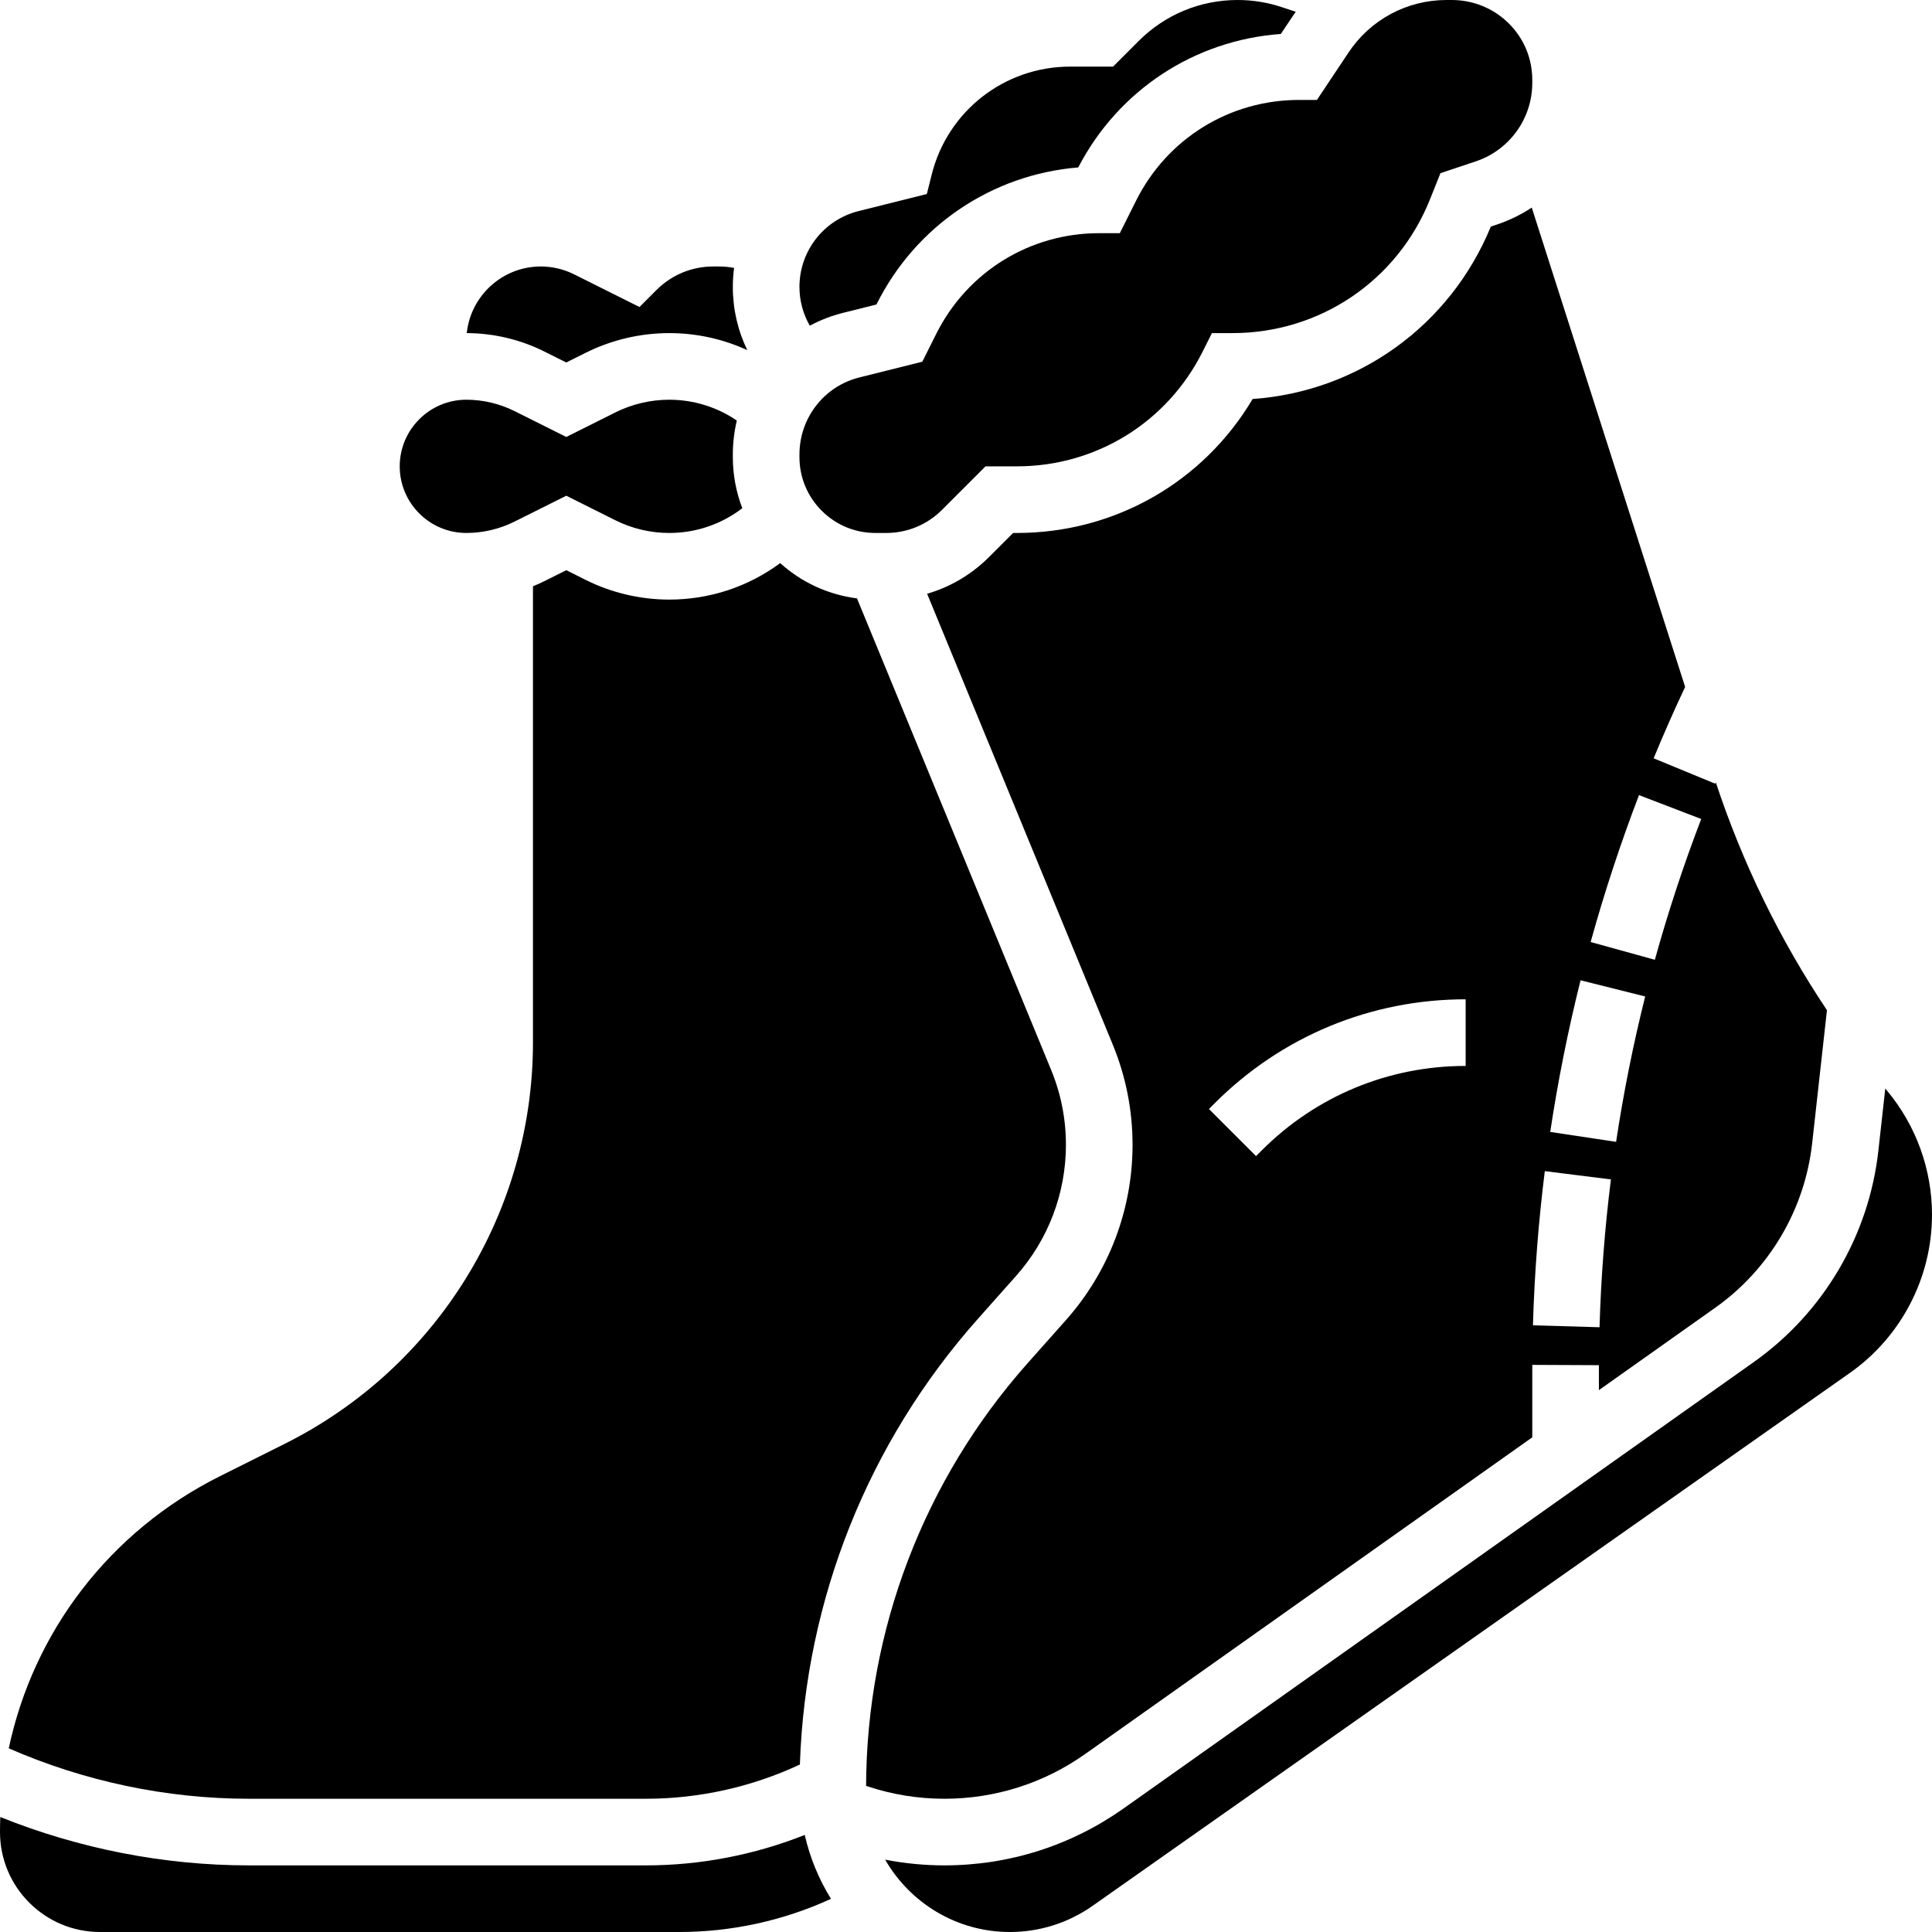
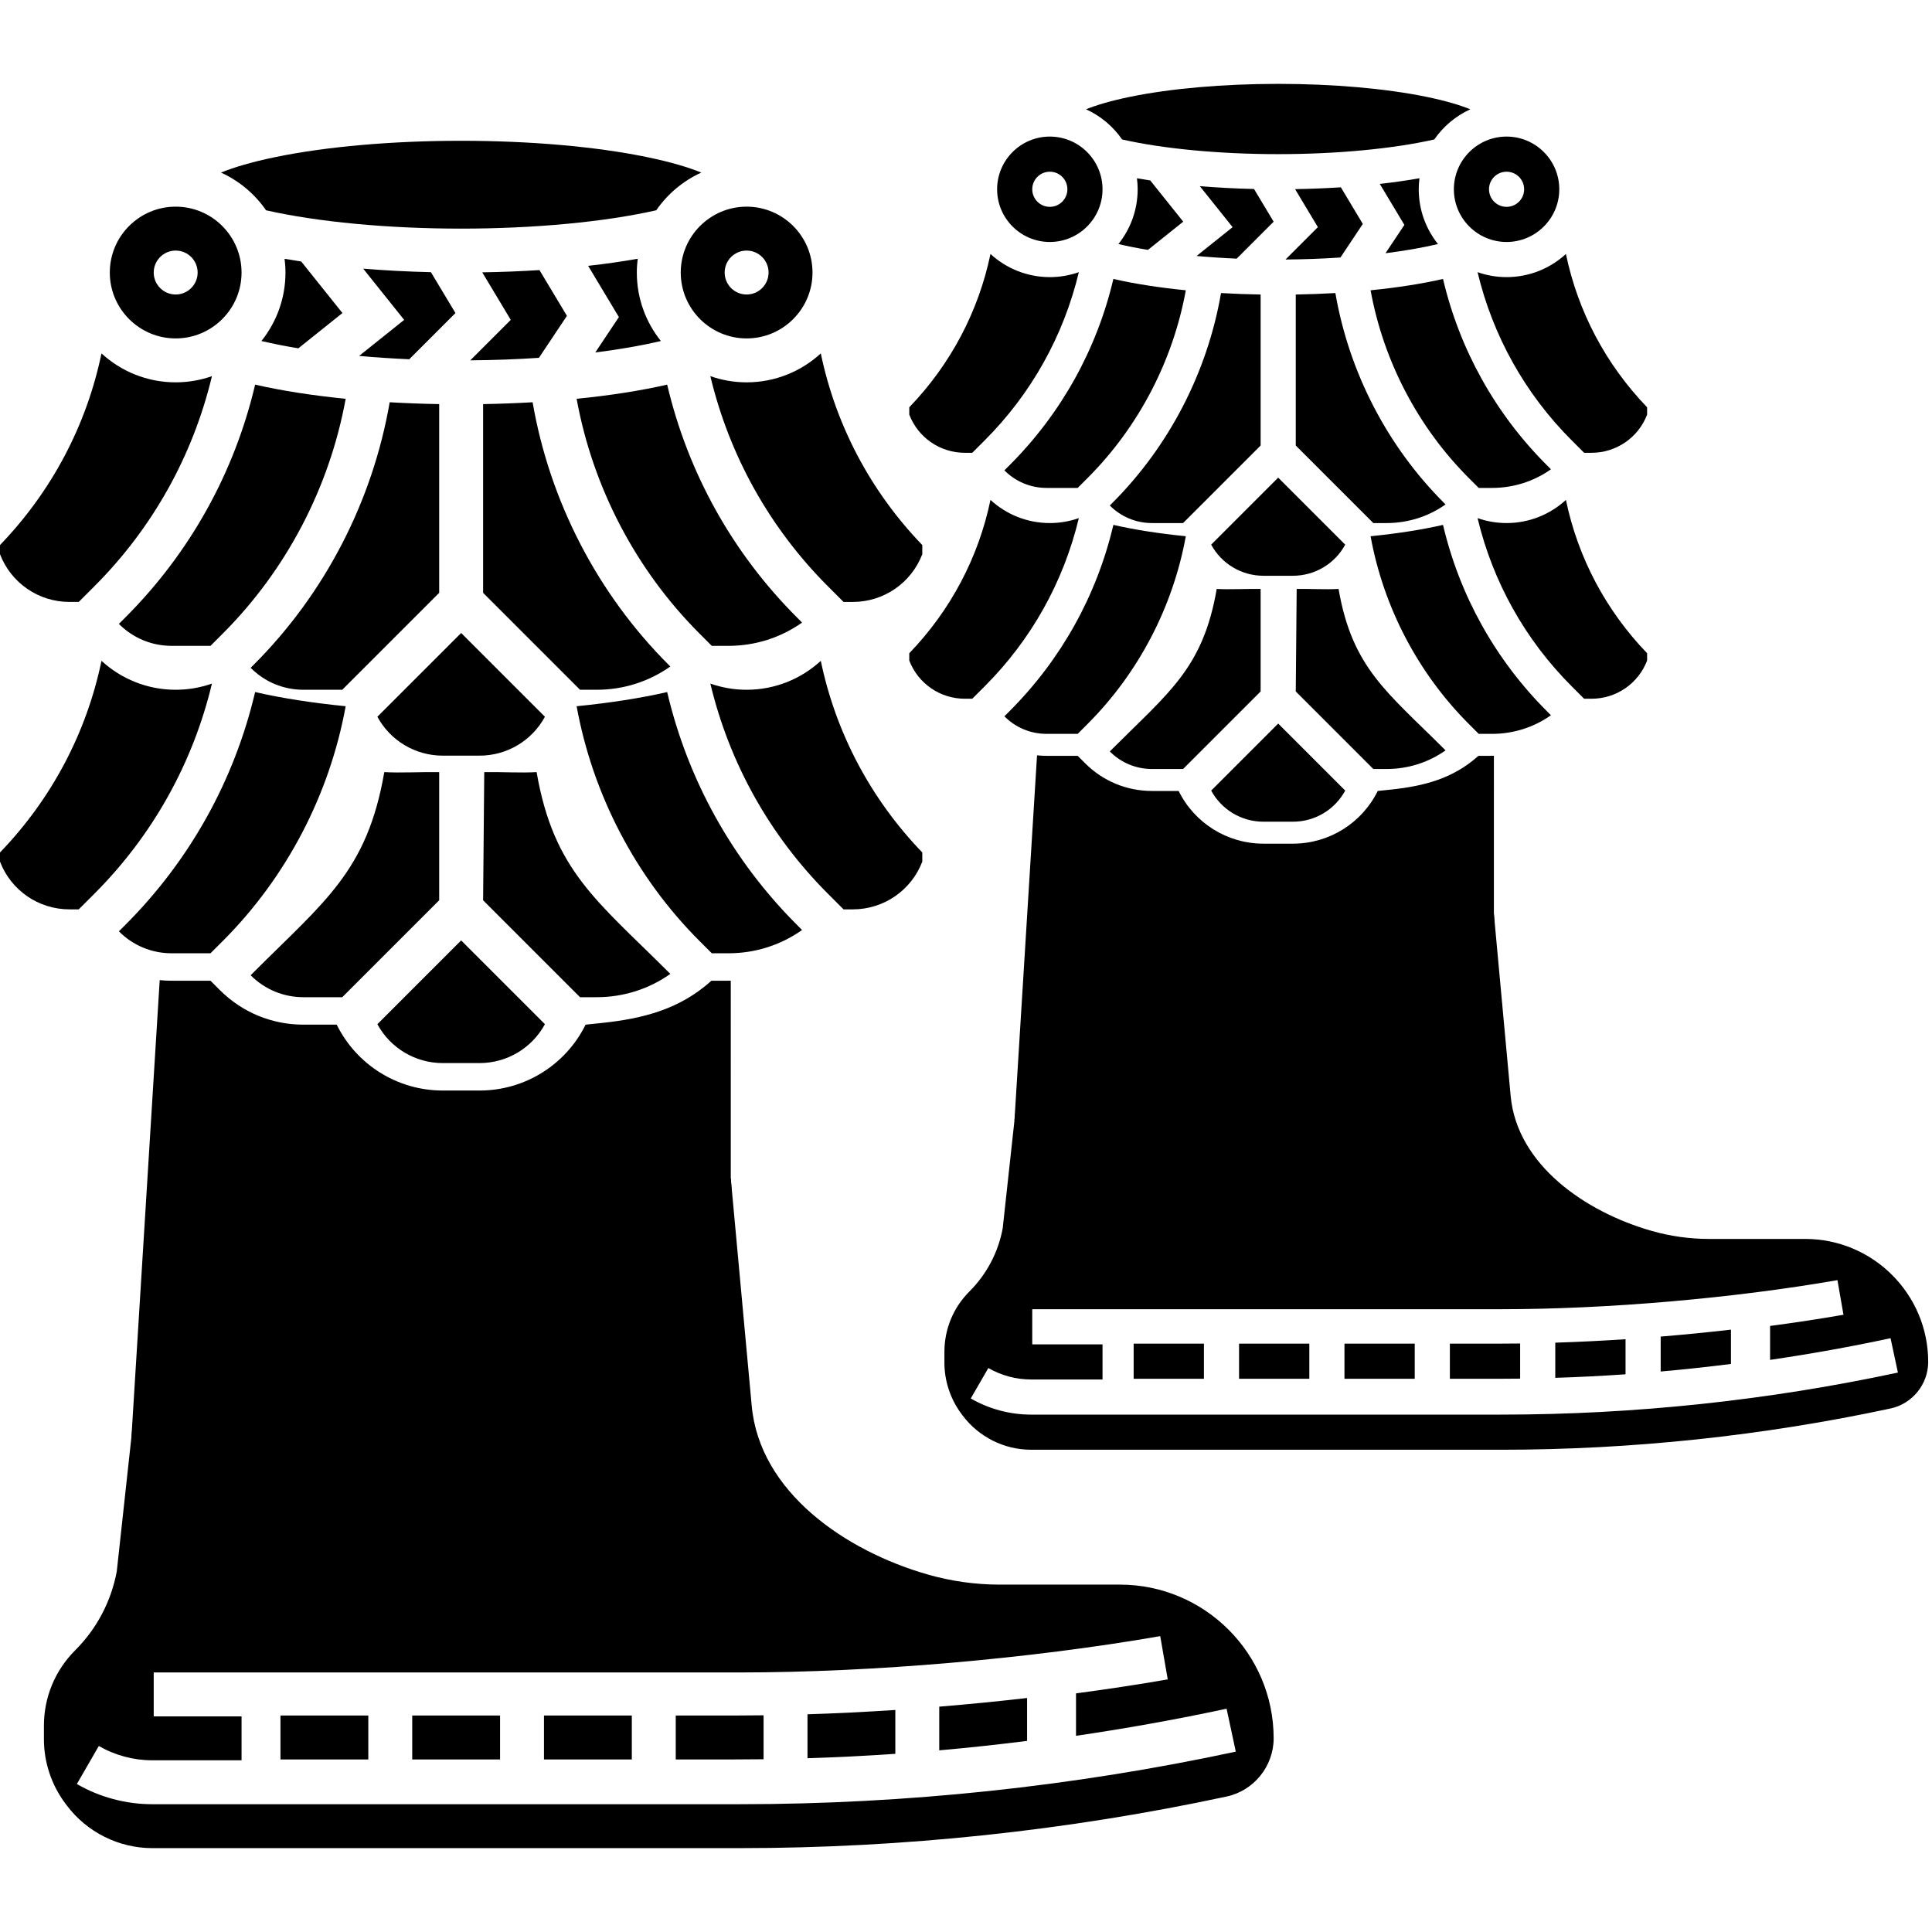
- <svg xmlns="http://www.w3.org/2000/svg" width="464" height="464" viewBox="0 0 464 464" version="1.1" id="svg1">
-   <defs id="defs1" />
-   <path d="M 112 128 C 115.999 128 120.002 127.055 123.577 125.267 L 136 119.056 L 147.785 124.949 C 151.778 126.945 156.248 128.001 160.713 128.001 C 167.146 128.001 173.255 125.907 178.274 122.052 C 176.787 118.18 176.001 114.032 176.001 109.76 L 176.001 109.17 C 176.001 106.368 176.336 103.633 176.96 101.002 C 172.198 97.756 166.577 96 160.712 96 C 156.248 96 151.777 97.056 147.784 99.052 L 136 104.944 L 123.578 98.733 C 120.002 96.945 115.999 96 112 96 C 103.178 96 96 103.178 96 112 C 96 120.822 103.178 128 112 128 Z" id="path1" style="fill:#000000" />
-   <path d="M 155.156 432 C 167.896 432 180.574 429.164 192.106 423.781 C 193.426 384.233 208.481 346.417 234.856 316.745 L 244.037 306.417 C 251.752 297.738 256 286.563 256 274.952 C 256 268.734 254.8 262.668 252.433 256.919 L 205.817 143.71 C 198.952 142.83 192.563 139.912 187.371 135.241 C 179.694 140.927 170.439 144 160.712 144 C 153.777 144 146.832 142.36 140.629 139.259 L 136 136.944 L 130.733 139.577 C 129.839 140.024 128.924 140.427 128 140.808 L 128 250.334 C 128 270.364 122.434 289.957 111.904 306.996 C 101.374 324.034 86.338 337.775 68.423 346.733 L 52.821 354.533 C 26.379 367.754 8.068 391.817 2.105 419.887 C 20.212 427.817 40.022 432 59.777 432 Z" id="path2" style="fill:#000000" />
-   <path d="M 210.244 128.001 L 212.835 128.001 C 217.898 128 222.658 126.028 226.238 122.448 L 236.686 112 L 244.223 112 C 263.241 112 280.339 101.433 288.845 84.422 L 291.056 80 L 296 80 C 317.009 80 335.625 67.396 343.428 47.891 L 345.95 41.584 L 354.396 38.769 C 362.533 36.056 368 28.473 368 19.897 L 368 19.184 C 368 14.058 366 9.246 362.37 5.634 C 358.718 2.001 353.832 0 348.611 0 L 347.392 0 C 337.929 0 329.146 4.701 323.897 12.575 L 316.282 24 L 312 24 C 295.312 24 280.308 33.272 272.844 48.2 L 268.944 56 L 264 56 C 247.312 56 232.308 65.272 224.844 80.2 L 221.51 86.868 L 206.362 90.656 C 197.905 92.77 192 100.382 192 109.169 L 192 109.759 C 192 114.632 193.898 119.213 197.344 122.659 C 200.79 126.104 205.371 128.002 210.244 128.001 Z" id="path3" style="fill:#000000" />
-   <path d="M 136 87.056 L 140.629 84.742 C 146.833 81.64 153.777 80 160.712 80 C 167.281 80 173.657 81.414 179.477 84.093 C 177.206 79.42 176 74.258 176 68.908 C 176 67.364 176.104 65.84 176.3 64.343 C 175.111 64.116 173.901 64 172.686 64 L 171.313 64 C 166.155 64 161.305 66.009 157.656 69.657 L 153.579 73.733 L 137.888 65.888 C 135.417 64.653 132.651 63.999 129.888 63.999 C 120.661 63.999 113.046 71.021 112.101 80.002 C 118.537 80.018 124.978 81.544 130.733 84.422 Z" id="path4" style="fill:#000000" />
-   <path d="M 202.481 75.133 L 210.49 73.131 L 210.533 73.044 C 219.967 54.177 238.223 41.925 258.959 40.208 C 268.611 21.619 286.916 9.646 307.613 8.157 L 310.584 3.7 C 310.782 3.404 310.997 3.124 311.201 2.834 L 307.879 1.727 C 304.443 0.581 300.865 0 297.244 0 C 288.261 0 279.815 3.498 273.464 9.85 L 267.314 16 L 256.985 16 C 241.242 16 227.58 26.667 223.761 41.94 L 222.596 46.596 L 206.223 50.689 C 197.849 52.784 192 60.275 192 68.908 C 192 72.23 192.873 75.411 194.482 78.217 C 196.969 76.888 199.646 75.842 202.481 75.133 Z" id="path5" style="fill:#000000" />
-   <path d="M 155.156 448 L 59.777 448 C 39.407 448 18.986 443.996 0.07 436.383 C 0.026 437.584 0 438.79 0 440 C 0 453.233 10.766 464 24 464 L 163.156 464 C 175.754 464 188.182 461.262 199.573 456.033 C 196.678 451.368 194.528 446.199 193.273 440.69 C 181.173 445.487 168.192 448 155.156 448 Z" id="path6" style="fill:#000000" />
-   <path d="M 453.228 261.971 C 453.076 261.789 452.931 261.603 452.78 261.42 L 451.123 276.331 C 448.854 296.745 437.941 315.262 421.181 327.134 L 269.919 434.277 C 257.246 443.255 242.337 448 226.806 448 C 222.015 448 217.259 447.531 212.582 446.622 C 218.547 456.995 229.734 464 242.534 464 C 249.687 464 256.559 461.824 262.408 457.709 L 444.271 329.731 C 456.625 321.037 464 306.828 464 291.723 C 464 280.872 460.174 270.306 453.228 261.971 Z" id="path7" style="fill:#000000" />
-   <path d="M 260.67 421.221 L 368 345.196 L 368.003 327.797 L 384.003 327.869 L 384.002 333.861 L 411.933 314.077 C 424.969 304.844 433.457 290.441 435.221 274.563 L 438.771 242.611 C 427.465 225.69 418.522 207.371 412.075 187.895 C 412.031 188.002 411.984 188.109 411.94 188.216 L 397.145 182.122 C 399.515 176.369 402.058 170.617 404.71 164.971 L 367.874 49.855 C 365.301 51.55 362.483 52.938 359.456 53.947 L 358.046 54.417 C 348.279 78.2 326.21 94.035 300.835 95.83 C 288.99 115.791 267.716 128 244.223 128 L 243.314 128 L 237.552 133.762 C 233.336 137.977 228.231 140.977 222.663 142.6 L 267.227 250.828 C 270.394 258.518 271.999 266.636 271.999 274.953 C 271.999 290.488 266.315 305.437 255.994 317.048 L 246.813 327.376 C 221.908 355.394 208.142 391.43 208.005 428.904 L 208.277 428.995 C 214.263 430.989 220.497 432.001 226.804 432.001 C 239.006 432 250.716 428.272 260.67 421.221 Z M 393.632 190.963 L 408.572 196.69 C 404.338 207.735 400.593 219.113 397.439 230.508 L 382.019 226.24 C 385.309 214.354 389.216 202.484 393.632 190.963 Z M 379.596 235.43 L 395.117 239.319 C 392.243 250.79 389.893 262.536 388.133 274.232 L 372.312 271.85 C 374.147 259.648 376.599 247.396 379.596 235.43 Z M 371.012 281.265 L 386.887 283.257 C 385.414 294.992 384.495 306.937 384.154 318.757 L 368.161 318.296 C 368.516 305.966 369.475 293.506 371.012 281.265 Z M 291.715 264.971 C 307.819 248.868 329.229 240 352 240 L 352 256 C 333.502 256 316.11 263.204 303.029 276.284 L 301.657 277.656 L 290.342 266.343 Z" id="path8" style="fill:#000000" />
+ <svg xmlns="http://www.w3.org/2000/svg" version="1.1" x="0px" y="0px" viewBox="0 0 703.844 703.844" xml:space="preserve" id="svg20" width="703.844" height="703.844">
+   <defs id="defs20" />
+   <path id="path28" style="fill:#000000" d="M 58.182,357.071 47.893,523.392 270.043,470.714 C 266.951,464.77 266.867,436.211 266.228,429.268 L 266.229,357.268 C 265.944,357.272 264.286,357.296 264,357.296 L 259.178,357.29 C 247.673,367.63 234.502,371.09 219,372.7 L 213.334,373.29 C 206.151,387.851 191.286,397.29 174.703,397.29 H 161.299 C 144.716,397.29 129.851,387.851 122.668,373.29 H 110.539 C 99.026,373.29 88.203,368.806 80.062,360.665 L 76.686,357.29 H 62.539 C 61.074,357.29 59.621,357.215 58.182,357.071 Z" />
+   <path d="M 408,577.289 H 364.22 C 355.367,577.289 346.564,576.056 338.053,573.624 307.804,564.981 276.742,543.486 273.858,512.159 L 266.228,429.268 C 265.943,429.272 264.286,429.296 264,429.296 L 259.177,429.289 C 247.672,439.629 234.502,443.091 219,444.701 L 213.334,445.289 C 206.151,459.85 191.286,469.289 174.703,469.289 H 161.299 C 144.716,469.289 129.851,459.85 122.668,445.289 H 110.54 C 99.027,445.289 88.203,440.806 80.063,432.665 L 76.686,429.289 H 62.539 C 61.074,429.289 59.62,429.215 58.181,429.071 L 42.537,572.501 C 40.49,583.422 35.255,593.349 27.396,601.207 20.047,608.556 16,618.327 16,628.719 V 633.654 C 16,642.017 18.764,650.308 23.782,656.998 L 24.33,657.729 C 31.637,667.471 43.272,673.289 55.454,673.289 H 269.457 C 328.976,673.289 388.661,666.966 446.857,654.496 456.79,652.367 464,643.448 464,633.289 464,602.411 438.879,577.289 408,577.289 Z M 269.457,657.289 H 55.454 C 45.83,657.289 36.336,654.746 28,649.933 L 36,636.077 C 41.907,639.487 48.634,641.289 55.454,641.289 H 88 V 625.289 H 56 V 609.289 H 269.457 C 317.785,609.289 375.063,604.342 422.677,596.055 L 425.421,611.818 C 414.604,613.701 403.403,615.395 392,616.911 V 632.367 C 410.397,629.678 428.7,626.387 446.857,622.496 L 450.209,638.141 C 390.914,650.847 330.1,657.289 269.457,657.289 Z" id="path29" style="fill:#000000" />
+   <path id="path17" style="fill:#000000" d="M 168,51.289 C 143.034,51.289 119.085,53.38 100.562,57.178 91.415,59.053 84.957,61.063 80.506,62.867 87.143,65.886 92.815,70.664 96.922,76.607 115.714,80.863 141.363,83.289 168,83.289 194.637,83.289 220.286,80.863 239.078,76.607 243.185,70.664 248.858,65.887 255.496,62.867 251.044,61.063 244.586,59.054 235.439,57.178 216.916,53.381 192.966,51.289 168,51.289 Z M 64,75.289 C 50.767,75.289 40,86.056 40,99.289 40,112.522 50.767,123.289 64,123.289 77.233,123.289 88,112.522 88,99.289 88,86.056 77.233,75.289 64,75.289 Z M 272,75.289 C 258.767,75.289 248,86.056 248,99.289 248,112.522 258.767,123.289 272,123.289 285.233,123.289 296,112.522 296,99.289 296,86.056 285.233,75.289 272,75.289 Z M 64,91.289 C 68.418,91.289 72,94.871 72,99.289 72,103.707 68.418,107.289 64,107.289 59.582,107.289 56,103.707 56,99.289 56,94.871 59.582,91.289 64,91.289 Z M 272,91.289 C 276.418,91.289 280,94.871 280,99.289 280,103.707 276.418,107.289 272,107.289 267.582,107.289 264,103.707 264,99.289 264,94.871 267.582,91.289 272,91.289 Z M 232.326,94.272 C 226.644,95.275 220.604,96.137 214.266,96.848 L 225.465,115.514 216.869,128.408 C 225.686,127.298 233.762,125.892 240.762,124.229 235.286,117.385 232,108.716 232,99.289 232,97.589 232.119,95.917 232.326,94.272 Z M 103.674,94.273 C 103.881,95.917 104,97.589 104,99.289 104,108.716 100.714,117.385 95.238,124.229 99.368,125.21 103.876,126.1 108.686,126.895 L 124.756,114.041 109.736,95.268 C 107.673,94.954 105.652,94.622 103.674,94.273 Z M 132.309,97.869 147.242,116.537 130.834,129.666 C 136.713,130.197 142.825,130.606 149.096,130.879 L 165.926,114.049 156.99,99.16 C 148.486,98.96 140.225,98.521 132.309,97.869 Z M 196.533,98.393 C 189.781,98.825 182.81,99.103 175.688,99.219 L 186.074,116.529 171.326,131.275 C 179.885,131.211 188.284,130.897 196.34,130.359 L 206.535,115.064 Z" />
+   <path id="path16" style="fill:#000000" d="M 374.177,618.593 C 363.589,619.816 352.886,620.869 342.177,621.753 V 637.665 C 352.864,636.72 363.533,635.57 374.177,634.22 Z M 326.177,622.956 C 315.408,623.67 304.707,624.194 294.177,624.532 V 640.542 C 304.85,640.206 315.519,639.671 326.177,638.931 Z M 278.177,624.901 C 274.635,624.948 271.115,624.978 267.635,624.978 H 246.177 V 640.978 H 267.635 C 271.149,640.978 274.662,640.951 278.177,640.907 Z M 102.177,624.978 V 640.978 H 134.177 V 624.978 Z M 150.177,624.978 V 640.978 H 182.177 V 624.978 Z M 198.177,624.978 V 640.978 H 230.177 V 624.978 Z" />
+   <path id="path22" style="fill:#000000" d="M 36.975,240.748 C 31.539,266.874 18.888,290.952 0,310.566 V 313.904 C 4.006,324.352 14.023,331.289 25.299,331.289 H 28.686 L 34.342,325.633 C 55.566,304.409 70.266,278.062 77.215,249.035 73.076,250.489 68.63,251.289 64,251.289 53.59,251.289 44.099,247.288 36.975,240.748 Z M 299.023,240.75 C 291.901,247.289 282.41,251.289 272,251.289 267.37,251.289 262.925,250.488 258.785,249.035 265.734,278.061 280.431,304.409 301.656,325.633 L 307.312,331.291 H 310.701 C 321.976,331.291 331.992,324.354 335.998,313.906 V 310.566 C 317.11,290.95 304.459,266.874 299.023,240.75 Z M 92.945,252.123 C 85.374,284.28 69.139,313.462 45.656,336.945 L 43.312,339.289 43.377,339.352 C 48.495,344.47 55.3,347.289 62.539,347.289 H 76.686 L 81.17,342.805 C 104.365,319.61 120.066,289.501 125.93,257.287 113.725,256.07 102.548,254.327 92.945,252.123 Z M 243.055,252.123 C 233.452,254.327 222.275,256.07 210.07,257.287 215.934,289.501 231.635,319.61 254.83,342.805 L 259.314,347.289 H 265.373 C 275.118,347.289 284.405,344.32 292.205,338.809 L 290.344,336.945 C 266.861,313.462 250.626,284.28 243.055,252.123 Z M 140,281.289 C 133.79,317.291 118.357,328.246 92.484,354.119 L 91.312,355.289 91.377,355.352 C 96.495,360.47 103.3,363.289 110.539,363.289 H 124.686 L 160,327.975 V 281.289 C 153.857,281.183 145.867,281.63 140,281.289 Z M 176.416,281.289 176,327.977 211.314,363.289 H 217.373 C 227.118,363.289 236.405,360.32 244.205,354.809 L 243.516,354.119 C 217.643,328.246 201.704,317.292 195.494,281.289 189.627,281.63 182.559,281.183 176.416,281.289 Z M 168,342.602 137.48,373.121 C 142.156,381.752 151.226,387.289 161.299,387.289 H 174.701 C 184.774,387.289 193.845,381.752 198.52,373.121 Z" />
+   <path id="path18" style="fill:#000000" d="M 36.975,128.748 C 31.539,154.874 18.888,178.952 0,198.566 V 201.904 C 4.006,212.352 14.023,219.289 25.299,219.289 H 28.686 L 34.342,213.633 C 55.566,192.409 70.266,166.062 77.215,137.035 73.076,138.489 68.63,139.289 64,139.289 53.59,139.289 44.099,135.288 36.975,128.748 Z M 299.023,128.75 C 291.901,135.289 282.41,139.289 272,139.289 267.37,139.289 262.925,138.488 258.785,137.035 265.734,166.061 280.431,192.409 301.656,213.633 L 307.312,219.291 H 310.701 C 321.976,219.291 331.992,212.354 335.998,201.906 V 198.566 C 317.11,178.95 304.459,154.874 299.023,128.75 Z M 92.945,140.123 C 85.374,172.28 69.139,201.462 45.656,224.945 L 43.312,227.289 43.377,227.352 C 48.495,232.47 55.3,235.289 62.539,235.289 H 76.686 L 81.17,230.805 C 104.365,207.61 120.066,177.501 125.93,145.287 113.725,144.07 102.548,142.327 92.945,140.123 Z M 243.055,140.123 C 233.452,142.327 222.275,144.07 210.07,145.287 215.934,177.501 231.635,207.61 254.83,230.805 L 259.314,235.289 H 265.373 C 275.118,235.289 284.405,232.32 292.205,226.809 L 290.344,224.945 C 266.861,201.462 250.626,172.28 243.055,140.123 Z M 141.963,146.545 C 135.753,182.547 118.357,216.246 92.484,242.119 L 91.312,243.289 91.377,243.352 C 96.495,248.47 103.3,251.289 110.539,251.289 H 124.686 L 160,215.975 V 147.219 C 153.857,147.113 147.83,146.886 141.963,146.545 Z M 194.037,146.545 C 188.17,146.886 182.143,147.113 176,147.219 V 215.977 L 211.314,251.289 H 217.373 C 227.118,251.289 236.405,248.32 244.205,242.809 L 243.516,242.119 C 217.643,216.246 200.247,182.548 194.037,146.545 Z M 168,230.602 137.48,261.121 C 142.156,269.752 151.226,275.289 161.299,275.289 H 174.701 C 184.774,275.289 193.845,269.752 198.52,261.121 Z" />
+   <path id="path28-3" style="fill:#000000;stroke-width:0.8" d="M 377.803,275.18 369.573,408.238 547.292,366.095 C 544.819,361.339 544.752,338.492 544.24,332.938 L 544.241,275.338 C 544.013,275.341 542.687,275.36 542.458,275.36 L 538.6,275.355 C 529.396,283.627 518.859,286.396 506.458,287.683 L 501.925,288.155 C 496.179,299.804 484.287,307.355 471.021,307.355 H 460.297 C 447.031,307.355 435.139,299.804 429.392,288.155 H 419.689 C 410.479,288.155 401.82,284.568 395.308,278.055 L 392.606,275.355 H 381.289 C 380.117,275.355 378.955,275.296 377.803,275.18 Z" />
+   <path d="M 657.658,451.355 H 622.634 C 615.552,451.355 608.509,450.369 601.7,448.423 577.501,441.509 552.651,424.312 550.344,399.251 L 544.24,332.938 C 544.012,332.941 542.687,332.961 542.458,332.96 L 538.6,332.955 C 529.396,341.227 518.859,343.996 506.458,345.284 L 501.925,345.755 C 496.179,357.404 484.287,364.955 471.02,364.955 H 460.297 C 447.031,364.955 435.139,357.404 429.392,345.755 H 419.69 C 410.48,345.755 401.82,342.169 395.308,335.656 L 392.607,332.955 H 381.289 C 380.117,332.955 378.954,332.896 377.803,332.781 L 365.288,447.525 C 363.65,456.261 359.462,464.203 353.175,470.489 347.296,476.369 344.058,484.185 344.058,492.499 V 496.447 C 344.058,503.137 346.269,509.77 350.284,515.122 L 350.722,515.707 C 356.568,523.501 365.876,528.155 375.621,528.155 H 546.824 C 594.439,528.155 642.187,523.097 688.744,513.121 696.69,511.417 702.458,504.282 702.458,496.155 702.458,471.453 682.361,451.355 657.658,451.355 Z M 546.824,515.355 H 375.621 C 367.922,515.355 360.327,513.321 353.658,509.47 L 360.058,498.385 C 364.784,501.113 370.165,502.555 375.621,502.555 H 401.658 V 489.755 H 376.058 V 476.955 H 546.824 C 585.486,476.955 631.308,472.997 669.4,466.368 L 671.595,478.978 C 662.941,480.485 653.98,481.84 644.858,483.053 V 495.417 C 659.576,493.266 674.218,490.633 688.744,487.521 L 691.425,500.037 C 643.989,510.201 595.338,515.355 546.824,515.355 Z" id="path29-7" style="fill:#000000;stroke-width:0.8" />
+   <path id="path17-5" style="fill:#000000;stroke-width:0.8" d="M 465.658,30.555 C 445.685,30.555 426.526,32.227 411.708,35.266 404.39,36.766 399.224,38.374 395.663,39.817 400.972,42.233 405.51,46.055 408.796,50.81 423.829,54.214 444.348,56.155 465.658,56.155 486.968,56.155 507.487,54.214 522.521,50.81 525.806,46.055 530.344,42.233 535.655,39.817 532.093,38.374 526.927,36.767 519.61,35.266 504.791,32.228 485.631,30.555 465.658,30.555 Z M 382.458,49.755 C 371.872,49.755 363.258,58.369 363.258,68.955 363.258,79.541 371.872,88.155 382.458,88.155 393.044,88.155 401.658,79.541 401.658,68.955 401.658,58.369 393.044,49.755 382.458,49.755 Z M 548.858,49.755 C 538.272,49.755 529.658,58.369 529.658,68.955 529.658,79.541 538.272,88.155 548.858,88.155 559.444,88.155 568.058,79.541 568.058,68.955 568.058,58.369 559.444,49.755 548.858,49.755 Z M 382.458,62.555 C 385.992,62.555 388.858,65.421 388.858,68.955 388.858,72.489 385.992,75.355 382.458,75.355 378.924,75.355 376.058,72.489 376.058,68.955 376.058,65.421 378.924,62.555 382.458,62.555 Z M 548.858,62.555 C 552.392,62.555 555.258,65.421 555.258,68.955 555.258,72.489 552.392,75.355 548.858,75.355 545.324,75.355 542.458,72.489 542.458,68.955 542.458,65.421 545.324,62.555 548.858,62.555 Z M 517.119,64.941 C 512.573,65.743 507.741,66.433 502.671,67.002 L 511.63,81.935 504.753,92.25 C 511.807,91.362 518.267,90.237 523.867,88.906 519.487,83.431 516.858,76.497 516.858,68.955 516.858,67.595 516.953,66.257 517.119,64.941 Z M 414.197,64.942 C 414.363,66.258 414.458,67.595 414.458,68.955 414.458,76.497 411.829,83.431 407.449,88.906 410.753,89.691 414.358,90.403 418.206,91.039 L 431.063,80.756 419.047,65.738 C 417.397,65.487 415.779,65.222 414.197,64.942 Z M 437.105,67.819 449.052,82.753 435.925,93.256 C 440.628,93.681 445.518,94.008 450.535,94.227 L 463.999,80.763 456.85,68.852 C 450.047,68.692 443.438,68.341 437.105,67.819 Z M 488.485,68.238 C 483.083,68.583 477.506,68.806 471.808,68.899 L 480.117,82.747 468.319,94.544 C 475.166,94.493 481.885,94.242 488.33,93.811 L 496.486,81.575 Z" />
+   <path id="path16-9" style="fill:#000000;stroke-width:0.8" d="M 630.6,484.398 C 622.13,485.376 613.567,486.219 605,486.926 V 499.656 C 613.55,498.9 622.085,497.979 630.6,496.899 Z M 592.2,487.888 C 583.585,488.46 575.024,488.879 566.6,489.149 V 501.957 C 575.138,501.688 583.674,501.26 592.2,500.668 Z M 553.8,489.445 C 550.966,489.482 548.15,489.506 545.366,489.506 H 528.2 V 502.306 H 545.366 C 548.177,502.306 550.988,502.285 553.8,502.249 Z M 413,489.506 V 502.306 H 438.6 V 489.506 Z M 451.4,489.506 V 502.306 H 477 V 489.506 Z M 489.8,489.506 V 502.306 H 515.4 V 489.506 Z" />
+   <path id="path22-2" style="fill:#000000;stroke-width:0.8" d="M 360.838,182.122 C 356.489,203.023 346.368,222.286 331.258,237.977 V 240.647 C 334.463,249.005 342.476,254.555 351.497,254.555 H 354.206 L 358.731,250.03 C 375.711,233.051 387.471,211.973 393.03,188.752 389.719,189.915 386.162,190.555 382.458,190.555 374.13,190.555 366.537,187.354 360.838,182.122 Z M 570.477,182.124 C 564.779,187.355 557.186,190.555 548.858,190.555 545.154,190.555 541.598,189.914 538.286,188.752 543.845,211.973 555.603,233.051 572.583,250.03 L 577.108,254.556 H 579.819 C 588.839,254.556 596.852,249.007 600.056,240.649 V 237.977 C 584.946,222.284 574.826,203.023 570.477,182.124 Z M 405.614,191.222 C 399.557,216.948 386.569,240.294 367.783,259.08 L 365.908,260.955 365.96,261.005 C 370.054,265.099 375.498,267.355 381.289,267.355 H 392.606 L 396.194,263.767 C 414.75,245.211 427.311,221.125 432.002,195.353 422.238,194.38 413.297,192.985 405.614,191.222 Z M 525.702,191.222 C 518.019,192.985 509.078,194.38 499.314,195.353 504.005,221.125 516.566,245.211 535.122,263.767 L 538.71,267.355 H 543.556 C 551.352,267.355 558.782,264.979 565.022,260.571 L 563.533,259.08 C 544.747,240.294 531.759,216.948 525.702,191.222 Z M 443.258,214.555 C 438.29,243.357 425.944,252.121 405.246,272.819 L 404.308,273.755 404.36,273.805 C 408.454,277.899 413.898,280.155 419.689,280.155 H 431.006 L 459.258,251.903 V 214.555 C 454.344,214.47 447.952,214.828 443.258,214.555 Z M 472.391,214.555 472.058,251.905 500.31,280.155 H 505.156 C 512.952,280.155 520.382,277.779 526.622,273.371 L 526.071,272.819 C 505.372,252.121 492.621,243.357 487.653,214.555 482.96,214.828 477.305,214.47 472.391,214.555 Z M 465.658,263.605 441.242,288.021 C 444.983,294.925 452.239,299.355 460.297,299.355 H 471.019 C 479.077,299.355 486.334,294.925 490.074,288.021 Z" />
+   <path id="path18-2" style="fill:#000000;stroke-width:0.8" d="M 360.838,92.522 C 356.489,113.423 346.368,132.686 331.258,148.377 V 151.047 C 334.463,159.405 342.476,164.955 351.497,164.955 H 354.206 L 358.731,160.43 C 375.711,143.451 387.471,122.373 393.03,99.152 389.719,100.315 386.162,100.955 382.458,100.955 374.13,100.955 366.537,97.754 360.838,92.522 Z M 570.477,92.524 C 564.779,97.755 557.186,100.955 548.858,100.955 545.154,100.955 541.598,100.314 538.286,99.152 543.845,122.373 555.603,143.451 572.583,160.43 L 577.108,164.956 H 579.819 C 588.839,164.956 596.852,159.407 600.056,151.049 V 148.377 C 584.946,132.684 574.826,113.423 570.477,92.524 Z M 405.614,101.622 C 399.557,127.348 386.569,150.694 367.783,169.48 L 365.908,171.355 365.96,171.405 C 370.054,175.499 375.498,177.755 381.289,177.755 H 392.606 L 396.194,174.167 C 414.75,155.611 427.311,131.525 432.002,105.753 422.238,104.78 413.297,103.385 405.614,101.622 Z M 525.702,101.622 C 518.019,103.385 509.078,104.78 499.314,105.753 504.005,131.525 516.566,155.611 535.122,174.167 L 538.71,177.755 H 543.556 C 551.352,177.755 558.782,175.379 565.022,170.971 L 563.533,169.48 C 544.747,150.694 531.759,127.348 525.702,101.622 Z M 444.828,106.76 C 439.86,135.561 425.944,162.521 405.246,183.219 L 404.308,184.155 404.36,184.205 C 408.454,188.299 413.898,190.555 419.689,190.555 H 431.006 L 459.258,162.303 V 107.299 C 454.344,107.214 449.522,107.032 444.828,106.76 Z M 486.488,106.76 C 481.794,107.032 476.972,107.214 472.058,107.299 V 162.305 L 500.31,190.555 H 505.156 C 512.952,190.555 520.382,188.179 526.622,183.771 L 526.071,183.219 C 505.372,162.521 491.456,135.562 486.488,106.76 Z M 465.658,174.005 441.242,198.421 C 444.983,205.325 452.239,209.755 460.297,209.755 H 471.019 C 479.077,209.755 486.334,205.325 490.074,198.421 Z" />
</svg>
